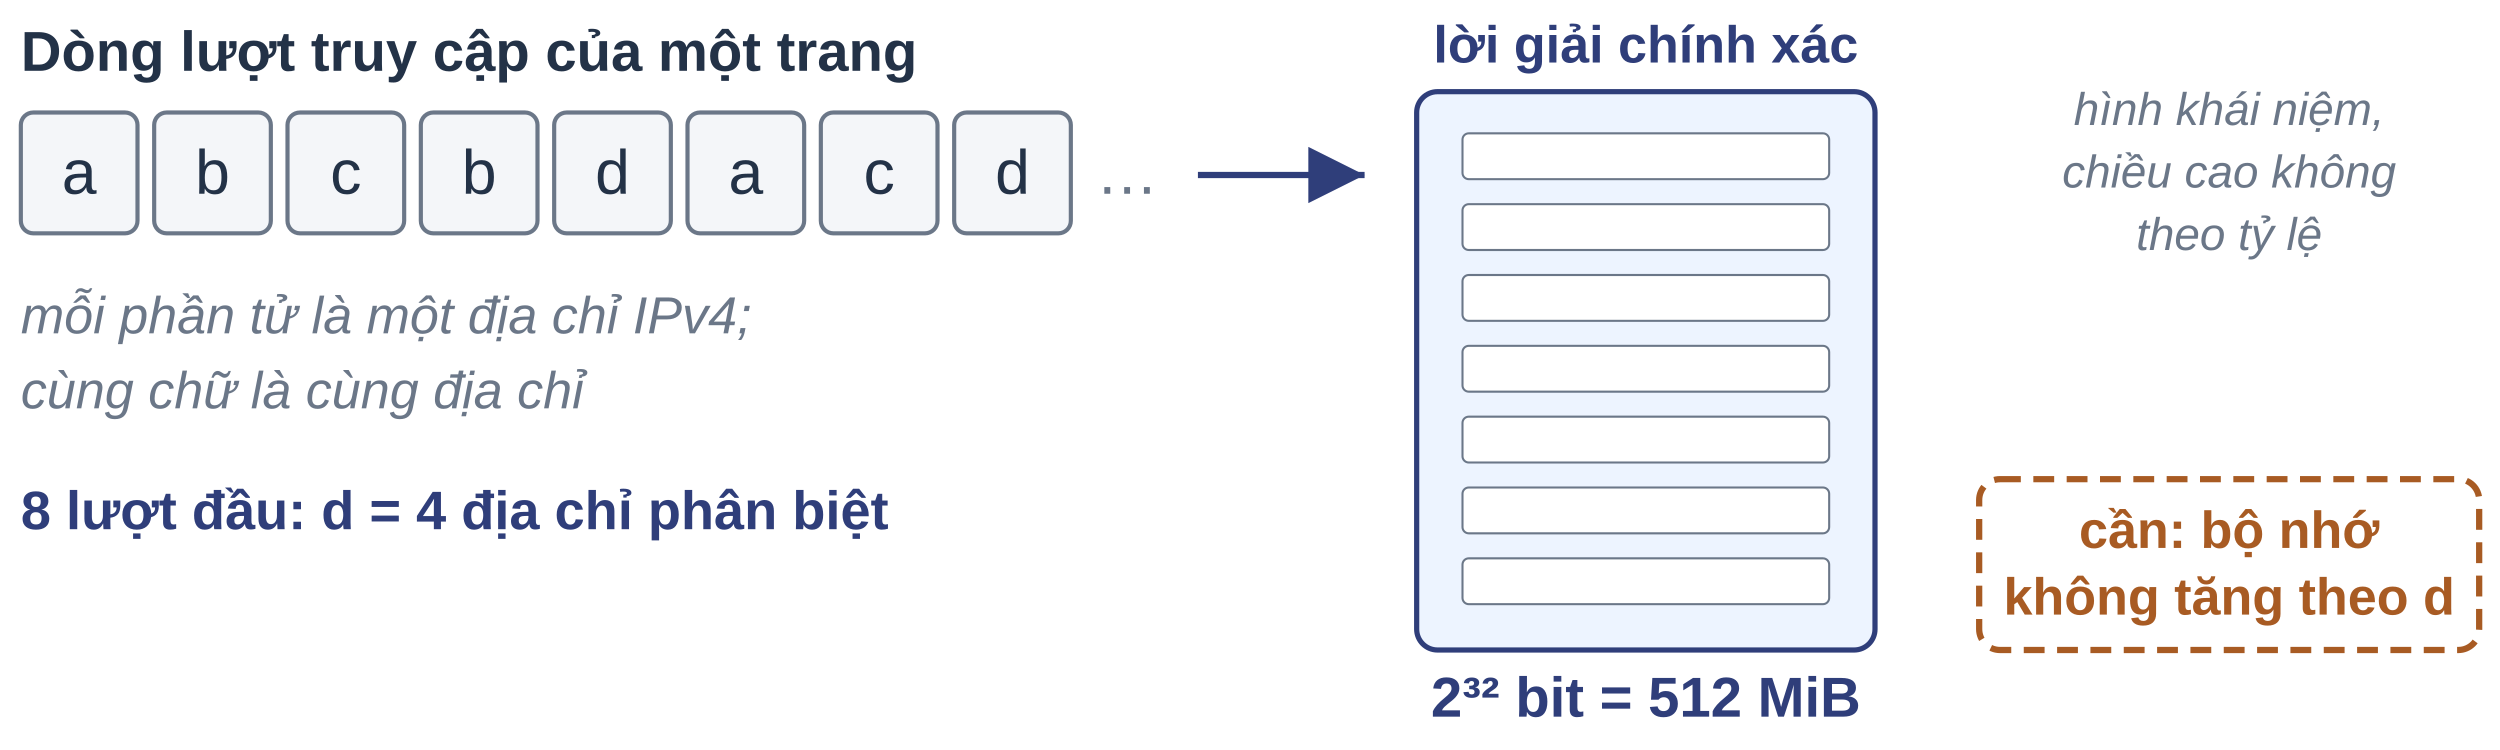
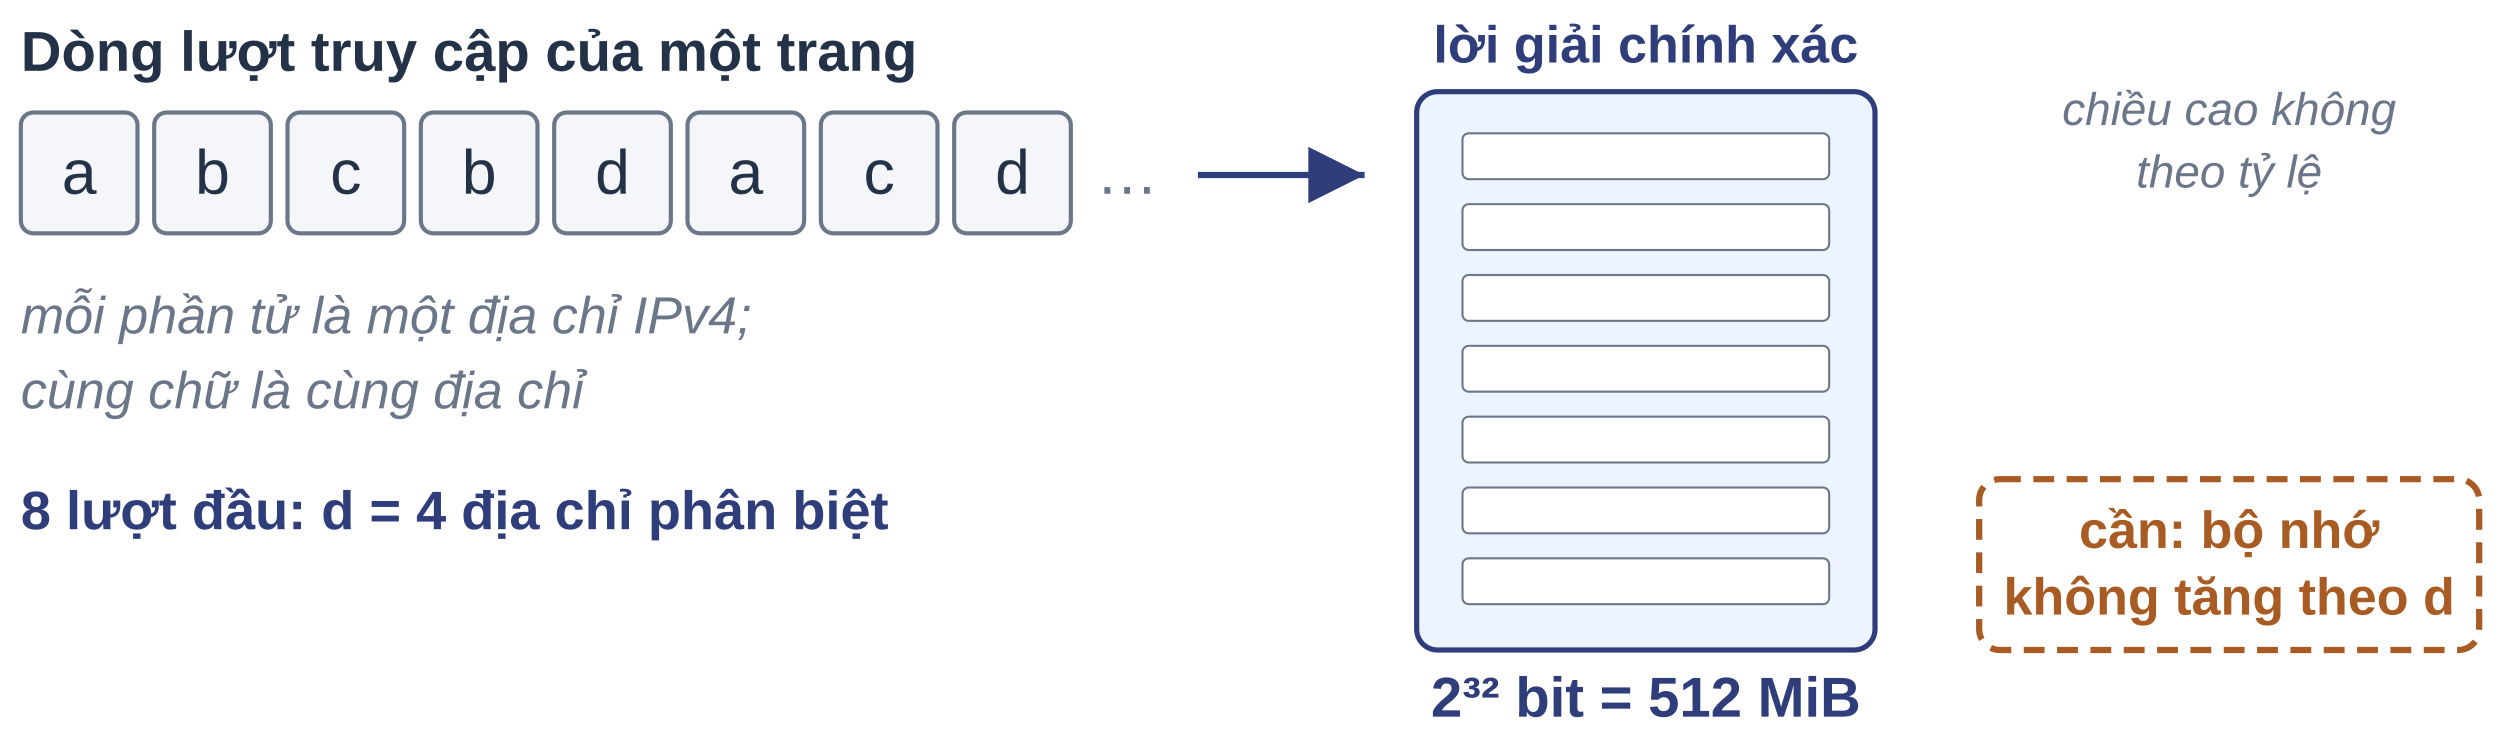
<svg xmlns="http://www.w3.org/2000/svg" viewBox="0 0 1200 360" role="img" aria-labelledby="title desc">
  <defs>
    <marker id="arrow" markerWidth="10" markerHeight="10" refX="9" refY="4.5" orient="auto">
      <path d="M0,0 L9,4.5 L0,9 Z" fill="#2f3e7a" />
    </marker>
  </defs>
  <rect x="0" y="0" width="1200" height="360" fill="#ffffff" />
  <g font-family="Arial, Helvetica, sans-serif">
    <text x="10" y="34" font-size="27" fill="#233247" text-anchor="start" font-weight="bold">Dòng lượt truy cập của một trang</text>
    <rect x="10" y="54" width="56" height="58" rx="6" fill="#f4f6f9" stroke="#6b7788" stroke-width="2" />
    <text x="38.0" y="93" font-size="30" fill="#233247" text-anchor="middle" font-weight="normal">a</text>
    <rect x="74" y="54" width="56" height="58" rx="6" fill="#f4f6f9" stroke="#6b7788" stroke-width="2" />
    <text x="102.0" y="93" font-size="30" fill="#233247" text-anchor="middle" font-weight="normal">b</text>
    <rect x="138" y="54" width="56" height="58" rx="6" fill="#f4f6f9" stroke="#6b7788" stroke-width="2" />
    <text x="166.0" y="93" font-size="30" fill="#233247" text-anchor="middle" font-weight="normal">c</text>
    <rect x="202" y="54" width="56" height="58" rx="6" fill="#f4f6f9" stroke="#6b7788" stroke-width="2" />
    <text x="230.0" y="93" font-size="30" fill="#233247" text-anchor="middle" font-weight="normal">b</text>
    <rect x="266" y="54" width="56" height="58" rx="6" fill="#f4f6f9" stroke="#6b7788" stroke-width="2" />
    <text x="294.0" y="93" font-size="30" fill="#233247" text-anchor="middle" font-weight="normal">d</text>
    <rect x="330" y="54" width="56" height="58" rx="6" fill="#f4f6f9" stroke="#6b7788" stroke-width="2" />
    <text x="358.0" y="93" font-size="30" fill="#233247" text-anchor="middle" font-weight="normal">a</text>
    <rect x="394" y="54" width="56" height="58" rx="6" fill="#f4f6f9" stroke="#6b7788" stroke-width="2" />
    <text x="422.0" y="93" font-size="30" fill="#233247" text-anchor="middle" font-weight="normal">c</text>
    <rect x="458" y="54" width="56" height="58" rx="6" fill="#f4f6f9" stroke="#6b7788" stroke-width="2" />
    <text x="486.0" y="93" font-size="30" fill="#233247" text-anchor="middle" font-weight="normal">d</text>
    <text x="526" y="93" font-size="30" fill="#6b7788" text-anchor="start" font-weight="normal">…</text>
    <text x="10" y="160" font-size="25" fill="#6b7788" text-anchor="start" font-weight="normal" font-style="italic">mỗi phần tử là một địa chỉ IPv4;</text>
    <text x="10" y="196" font-size="25" fill="#6b7788" text-anchor="start" font-weight="normal" font-style="italic">cùng chữ là cùng địa chỉ</text>
    <text x="10" y="254" font-size="26" fill="#2f3e7a" text-anchor="start" font-weight="bold">8 lượt đầu: d = 4 địa chỉ phân biệt</text>
    <line x1="575" y1="84" x2="655" y2="84" stroke="#2f3e7a" stroke-width="3" marker-end="url(#arrow)" />
    <text x="790" y="30" font-size="25" fill="#2f3e7a" text-anchor="middle" font-weight="bold">lời giải chính xác</text>
    <rect x="680" y="44" width="220" height="268" rx="10" fill="#edf4ff" stroke="#2f3e7a" stroke-width="2.5" />
    <rect x="702" y="64" width="176" height="22" rx="3" fill="#ffffff" stroke="#6b7788" stroke-width="1" />
    <rect x="702" y="98" width="176" height="22" rx="3" fill="#ffffff" stroke="#6b7788" stroke-width="1" />
    <rect x="702" y="132" width="176" height="22" rx="3" fill="#ffffff" stroke="#6b7788" stroke-width="1" />
    <rect x="702" y="166" width="176" height="22" rx="3" fill="#ffffff" stroke="#6b7788" stroke-width="1" />
    <rect x="702" y="200" width="176" height="22" rx="3" fill="#ffffff" stroke="#6b7788" stroke-width="1" />
    <rect x="702" y="234" width="176" height="22" rx="3" fill="#ffffff" stroke="#6b7788" stroke-width="1" />
    <rect x="702" y="268" width="176" height="22" rx="3" fill="#ffffff" stroke="#6b7788" stroke-width="1" />
    <text x="790" y="344" font-size="27" fill="#2f3e7a" text-anchor="middle" font-weight="bold">2³² bit = 512 MiB</text>
    <rect x="950" y="230" width="240" height="82" rx="10" fill="#ffffff" stroke="#a85b23" stroke-width="3" stroke-dasharray="10 6" />
    <text x="1070" y="263" font-size="25" fill="#a85b23" text-anchor="middle" font-weight="bold">cần: bộ nhớ</text>
    <text x="1070" y="295" font-size="25" fill="#a85b23" text-anchor="middle" font-weight="bold">không tăng theo d</text>
-     <text x="1070" y="60" font-size="22" fill="#6b7788" text-anchor="middle" font-weight="normal" font-style="italic">hình khái niệm,</text>
-     <text x="1070" y="90" font-size="22" fill="#6b7788" text-anchor="middle" font-weight="normal" font-style="italic">chiều cao không</text>
-     <text x="1070" y="120" font-size="22" fill="#6b7788" text-anchor="middle" font-weight="normal" font-style="italic">theo tỷ lệ</text>
+     <text x="1070" y="60" font-size="22" fill="#6b7788" text-anchor="middle" font-weight="normal" font-style="italic">chiều cao không</text>
+     <text x="1070" y="90" font-size="22" fill="#6b7788" text-anchor="middle" font-weight="normal" font-style="italic">theo tỷ lệ</text>
  </g>
</svg>
